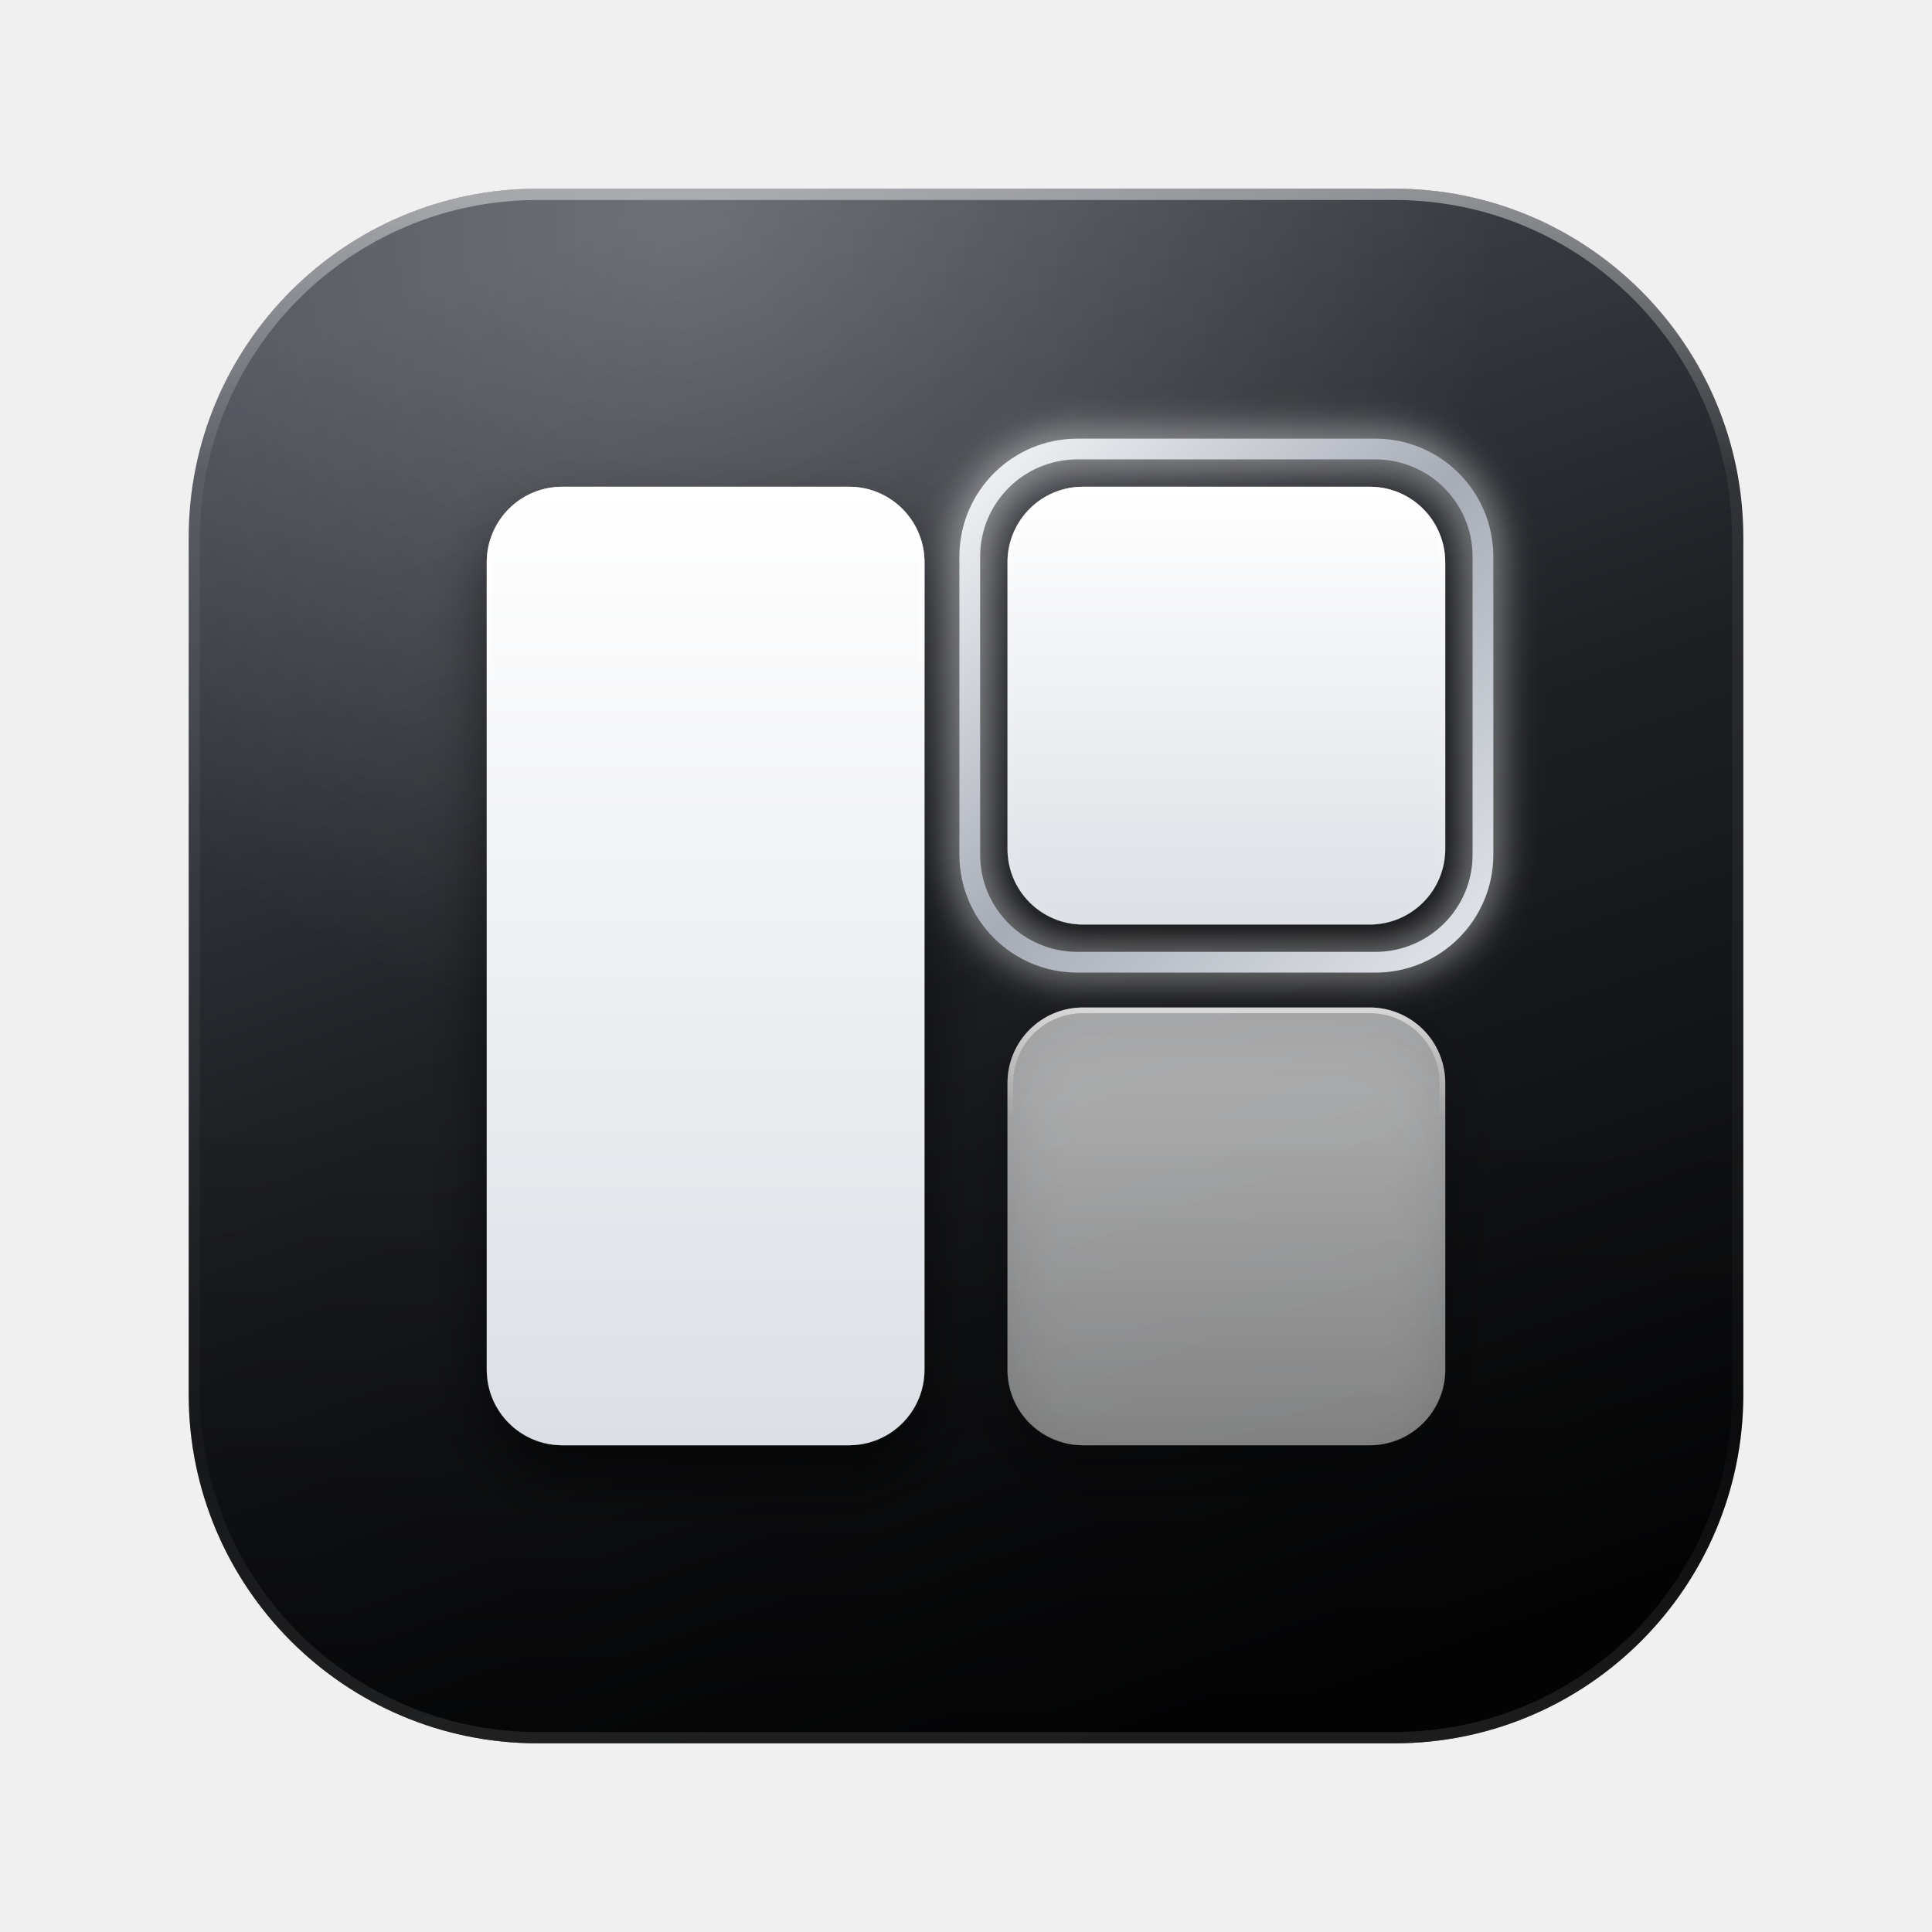
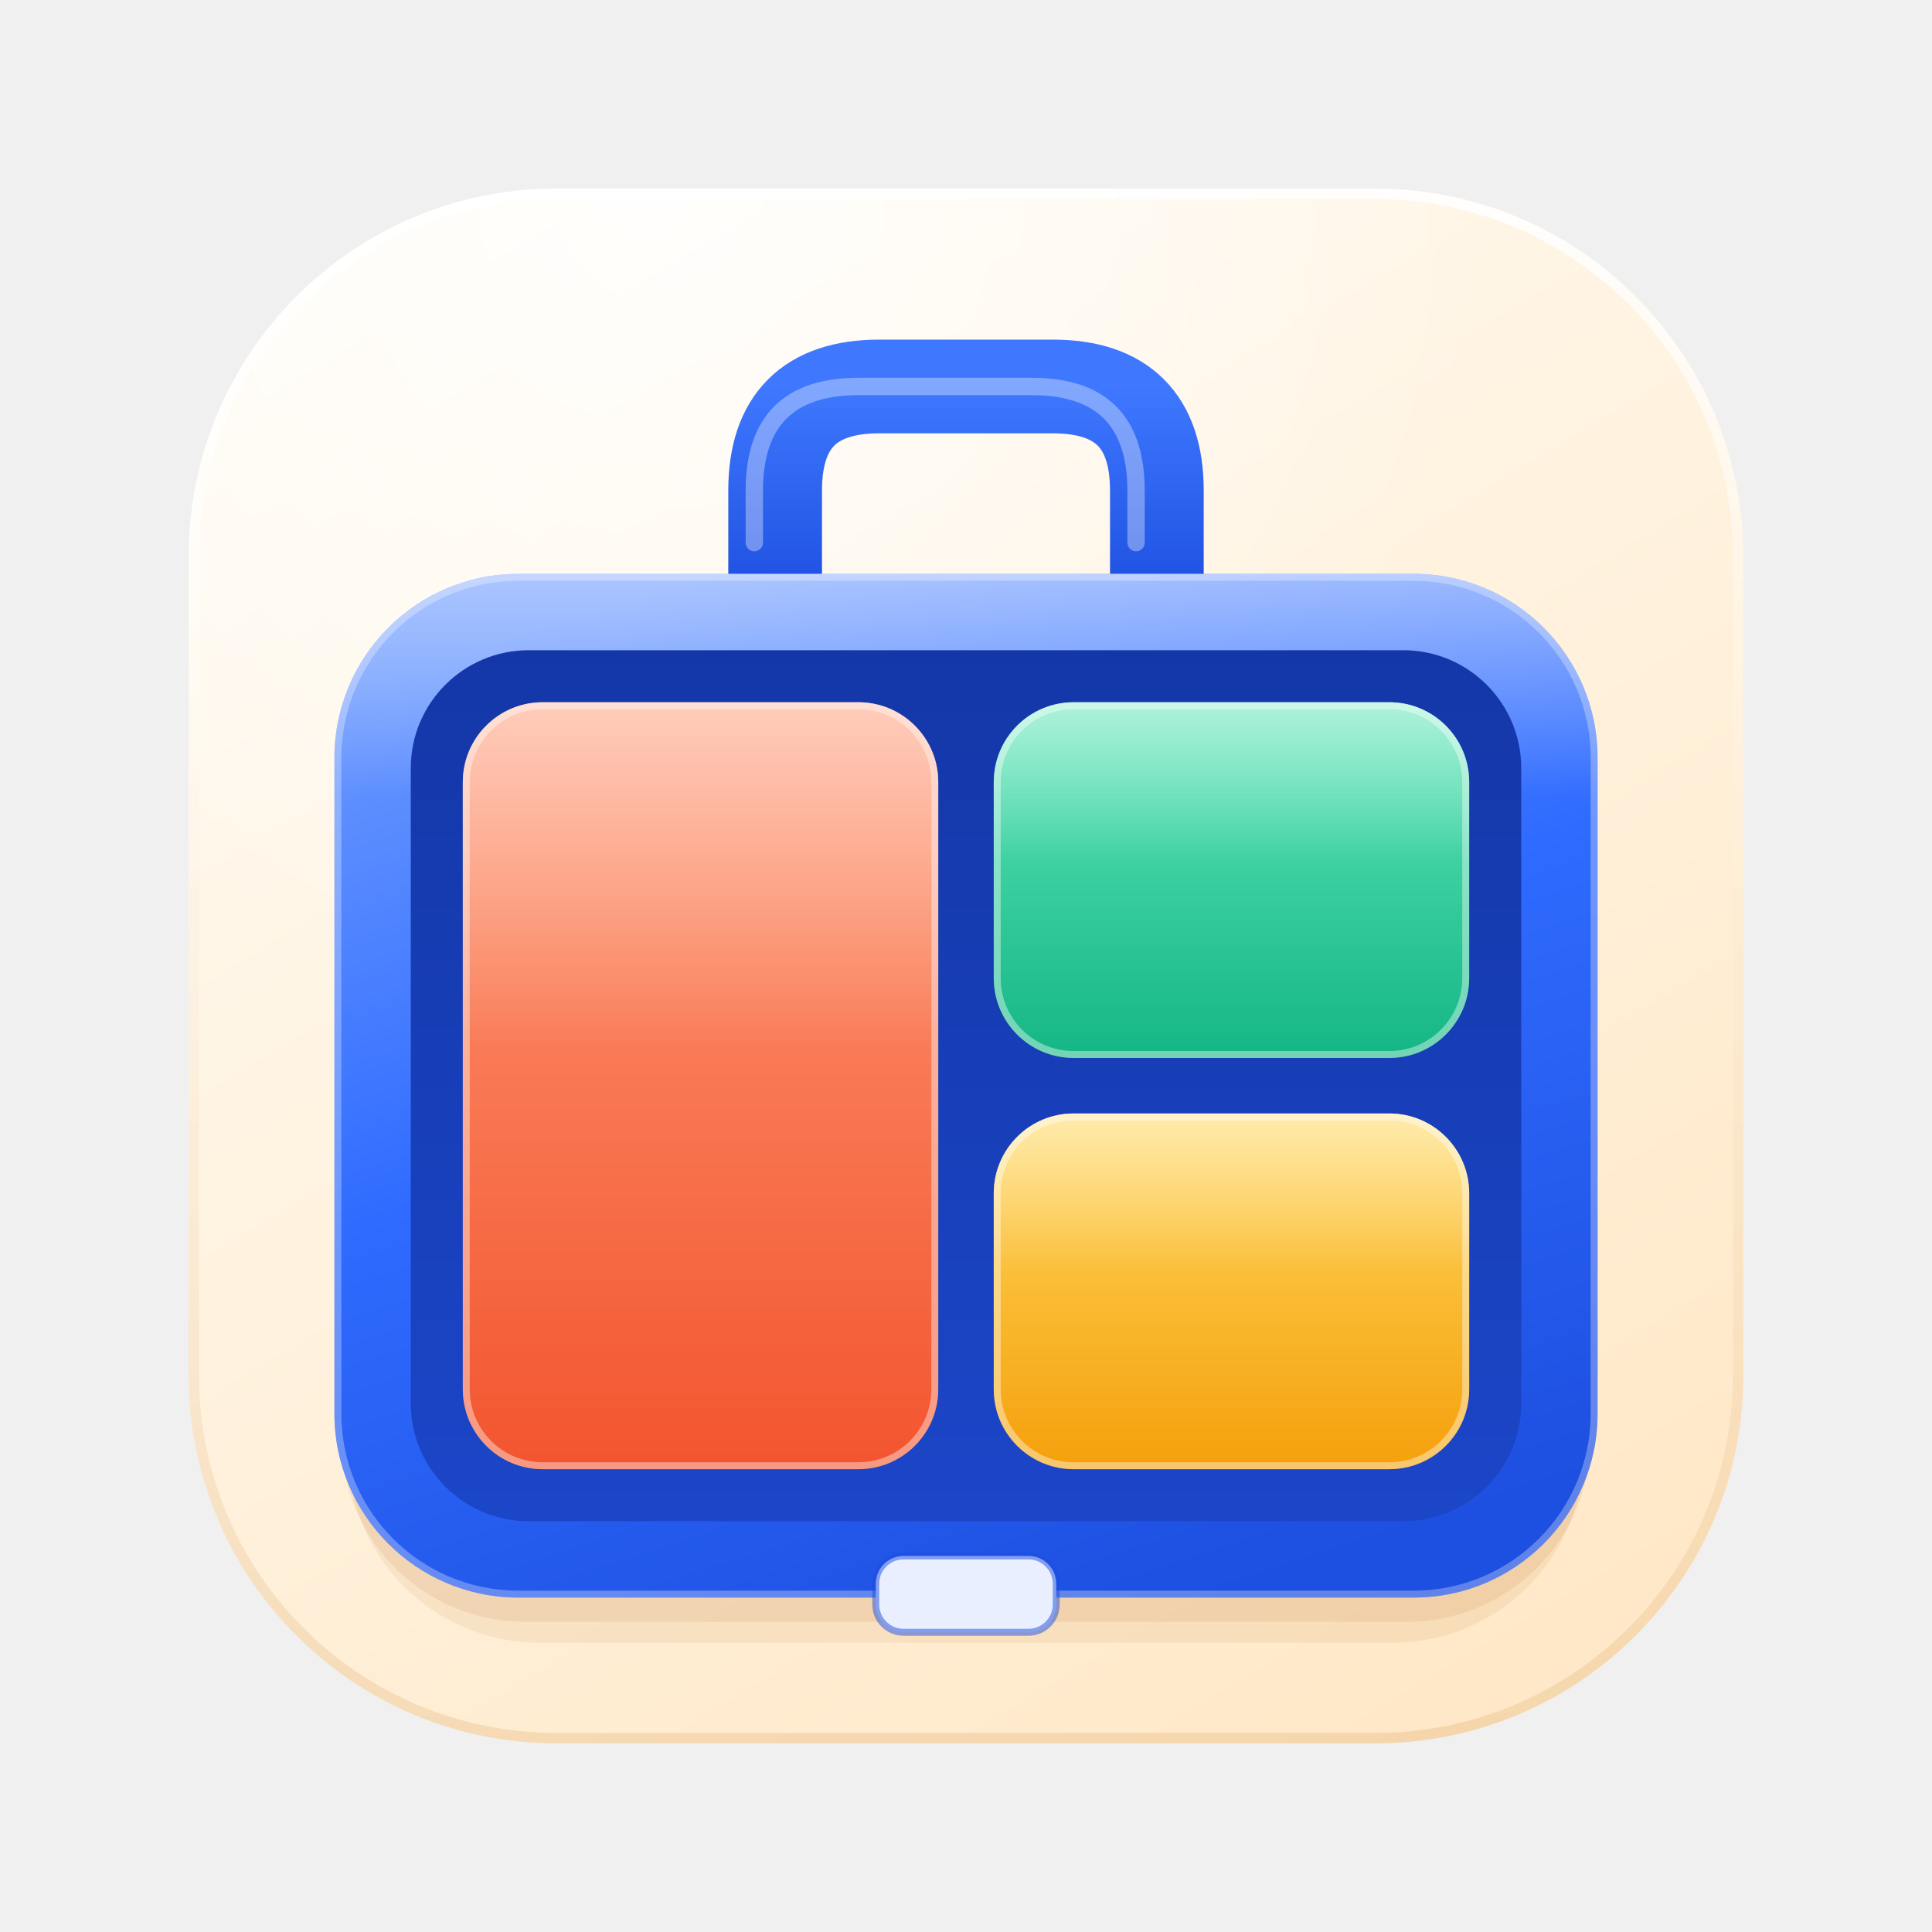
<svg xmlns="http://www.w3.org/2000/svg" viewBox="0 0 1024 1024">
  <defs>
-     <linearGradient id="body" x1="0.32" y1="0" x2="0.68" y2="1">
-       <stop offset="0" stop-color="#4a4d55" />
-       <stop offset="0.45" stop-color="#1e2024" />
-       <stop offset="1" stop-color="#050506" />
+     <linearGradient id="bg" x1="0.2" y1="0" x2="0.8" y2="1">
+       <stop offset="0" stop-color="#fffbf3" />
+       <stop offset="1" stop-color="#ffe8c7" />
    </linearGradient>
-     <radialGradient id="glow" cx="0.32" cy="0.02" r="0.95">
-       <stop offset="0" stop-color="#ffffff" stop-opacity="0.20" />
-       <stop offset="0.55" stop-color="#ffffff" stop-opacity="0" />
+     <radialGradient id="glow" cx="0.3" cy="0" r="0.9">
+       <stop offset="0" stop-color="#ffffff" stop-opacity="0.8" />
+       <stop offset="0.6" stop-color="#ffffff" stop-opacity="0" />
    </radialGradient>
    <linearGradient id="rim" x1="0" y1="0" x2="0" y2="1">
-       <stop offset="0" stop-color="#ffffff" stop-opacity="0.42" />
-       <stop offset="0.18" stop-color="#ffffff" stop-opacity="0.06" />
-       <stop offset="0.8" stop-color="#ffffff" stop-opacity="0.02" />
-       <stop offset="1" stop-color="#ffffff" stop-opacity="0.10" />
+       <stop offset="0" stop-color="#ffffff" stop-opacity="0.9" />
+       <stop offset="0.3" stop-color="#ffffff" stop-opacity="0.2" />
+       <stop offset="1" stop-color="#d9a15c" stop-opacity="0.25" />
    </linearGradient>
-     <linearGradient id="floor" x1="0" y1="0" x2="0" y2="1">
-       <stop offset="0.6" stop-color="#000000" stop-opacity="0" />
-       <stop offset="1" stop-color="#000000" stop-opacity="0.45" />
+     <linearGradient id="box" x1="0.3" y1="0" x2="0.7" y2="1">
+       <stop offset="0" stop-color="#6a98ff" />
+       <stop offset="0.45" stop-color="#2f6bff" />
+       <stop offset="1" stop-color="#1d4fe0" />
    </linearGradient>
-     <linearGradient id="tile" x1="0" y1="0" x2="0" y2="1">
-       <stop offset="0" stop-color="#ffffff" />
-       <stop offset="1" stop-color="#dcdfe5" />
+     <linearGradient id="sheen" x1="0" y1="0" x2="0" y2="1">
+       <stop offset="0" stop-color="#ffffff" stop-opacity="0.45" />
+       <stop offset="0.22" stop-color="#ffffff" stop-opacity="0" />
    </linearGradient>
-     <linearGradient id="smoke" x1="0" y1="0" x2="0" y2="1">
-       <stop offset="0" stop-color="#ffffff" stop-opacity="0.6" />
-       <stop offset="1" stop-color="#ffffff" stop-opacity="0.42" />
+     <linearGradient id="well" x1="0" y1="0" x2="0" y2="1">
+       <stop offset="0" stop-color="#1437a8" />
+       <stop offset="1" stop-color="#1b46c8" />
    </linearGradient>
-     <linearGradient id="edge" x1="0" y1="0" x2="0" y2="1">
-       <stop offset="0" stop-color="#ffffff" stop-opacity="0.9" />
-       <stop offset="0.25" stop-color="#ffffff" stop-opacity="0" />
+     <linearGradient id="handle" x1="0" y1="0" x2="0" y2="1">
+       <stop offset="0" stop-color="#3f78ff" />
+       <stop offset="1" stop-color="#1d4fe0" />
    </linearGradient>
-     <linearGradient id="ring" x1="0" y1="0" x2="1" y2="1">
-       <stop offset="0" stop-color="#f4f5f8" />
-       <stop offset="0.5" stop-color="#a6abb5" />
-       <stop offset="1" stop-color="#e3e6eb" />
+     <linearGradient id="coral" x1="0" y1="0" x2="0" y2="1">
+       <stop offset="0" stop-color="#ff9a76" />
+       <stop offset="1" stop-color="#f2552f" />
    </linearGradient>
-     <filter id="drop" x="-20%" y="-20%" width="140%" height="150%">
-       <feGaussianBlur in="SourceAlpha" stdDeviation="16" />
-       <feOffset dy="18" result="b" />
-       <feFlood flood-color="#000000" flood-opacity="0.55" />
-       <feComposite in2="b" operator="in" />
-       <feMerge>
-         <feMergeNode />
-         <feMergeNode in="SourceGraphic" />
-       </feMerge>
-     </filter>
-     <filter id="halo" x="-30%" y="-30%" width="160%" height="160%">
-       <feGaussianBlur stdDeviation="10" />
-     </filter>
+     <linearGradient id="mint" x1="0" y1="0" x2="0" y2="1">
+       <stop offset="0" stop-color="#5fe6b9" />
+       <stop offset="1" stop-color="#14b685" />
+     </linearGradient>
+     <linearGradient id="amber" x1="0" y1="0" x2="0" y2="1">
+       <stop offset="0" stop-color="#ffd75c" />
+       <stop offset="1" stop-color="#f5a00c" />
+     </linearGradient>
+     <linearGradient id="gloss" x1="0" y1="0" x2="0" y2="1">
+       <stop offset="0" stop-color="#ffffff" stop-opacity="0.5" />
+       <stop offset="0.45" stop-color="#ffffff" stop-opacity="0" />
+     </linearGradient>
  </defs>
-   <rect x="100" y="100" width="824" height="824" rx="185" fill="url(#body)" />
-   <rect x="100" y="100" width="824" height="824" rx="185" fill="url(#glow)" />
-   <rect x="100" y="100" width="824" height="824" rx="185" fill="url(#floor)" />
-   <rect x="103" y="103" width="818" height="818" rx="182" fill="none" stroke="url(#rim)" stroke-width="6" />
-   <g filter="url(#drop)">
-     <rect x="258" y="258" width="232" height="508" rx="40" fill="url(#tile)" />
-     <rect x="534" y="258" width="232" height="232" rx="40" fill="url(#tile)" />
-     <rect x="534" y="534" width="232" height="232" rx="40" fill="url(#smoke)" />
+   <g transform="translate(100 100) scale(0.919643) translate(-64 -64)">
+     <rect x="64" y="64" width="896" height="896" rx="212" fill="url(#bg)" />
+     <rect x="64" y="64" width="896" height="896" rx="212" fill="url(#glow)" />
+     <rect x="67" y="67" width="890" height="890" rx="209" fill="none" stroke="url(#rim)" stroke-width="6" />
+     <rect x="156" y="318" width="712" height="584" rx="110" fill="#b8742a" fill-opacity="0.10" />
+     <rect x="152" y="304" width="720" height="586" rx="106" fill="#b8742a" fill-opacity="0.12" />
+     <path d="M402 300 V238 Q402 178 462 178 H562 Q622 178 622 238 V300" fill="none" stroke="url(#handle)" stroke-width="54" stroke-linecap="round" />
+     <path d="M402 268 V238 Q402 178 462 178 H562 Q622 178 622 238 V268" fill="none" stroke="#ffffff" stroke-opacity="0.35" stroke-width="10" stroke-linecap="round" transform="translate(-12 0)" />
+     <rect x="148" y="286" width="728" height="590" rx="106" fill="url(#box)" />
+     <rect x="148" y="286" width="728" height="590" rx="106" fill="url(#sheen)" />
+     <rect x="150" y="288" width="724" height="586" rx="104" fill="none" stroke="#ffffff" stroke-opacity="0.3" stroke-width="4" />
+     <rect x="192" y="330" width="640" height="502" rx="68" fill="url(#well)" />
+     <rect x="222" y="360" width="274" height="442" rx="46" fill="url(#coral)" />
+     <rect x="222" y="360" width="274" height="442" rx="46" fill="url(#gloss)" />
+     <rect x="224" y="362" width="270" height="438" rx="44" fill="none" stroke="#ffffff" stroke-opacity="0.4" stroke-width="4" />
+     <rect x="528" y="360" width="274" height="205" rx="46" fill="url(#mint)" />
+     <rect x="528" y="360" width="274" height="205" rx="46" fill="url(#gloss)" />
+     <rect x="530" y="362" width="270" height="201" rx="44" fill="none" stroke="#ffffff" stroke-opacity="0.4" stroke-width="4" />
+     <rect x="528" y="597" width="274" height="205" rx="46" fill="url(#amber)" />
+     <rect x="528" y="597" width="274" height="205" rx="46" fill="url(#gloss)" />
+     <rect x="530" y="599" width="270" height="201" rx="44" fill="none" stroke="#ffffff" stroke-opacity="0.4" stroke-width="4" />
+     <rect x="460" y="852" width="104" height="44" rx="16" fill="#e9efff" />
+     <rect x="460" y="852" width="104" height="44" rx="16" fill="none" stroke="#1d4fe0" stroke-opacity="0.5" stroke-width="4" />
  </g>
-   <rect x="259.5" y="259.5" width="229" height="505" rx="38.5" fill="none" stroke="url(#edge)" stroke-width="3" />
-   <rect x="535.5" y="259.5" width="229" height="229" rx="38.5" fill="none" stroke="url(#edge)" stroke-width="3" />
-   <rect x="535.5" y="535.5" width="229" height="229" rx="38.5" fill="none" stroke="url(#edge)" stroke-width="3" stroke-opacity="0.6" />
-   <rect x="514" y="238" width="272" height="272" rx="57" fill="none" stroke="#ffffff" stroke-width="16" stroke-opacity="0.55" filter="url(#halo)" />
-   <rect x="514" y="238" width="272" height="272" rx="57" fill="none" stroke="url(#ring)" stroke-width="11" />
</svg>
